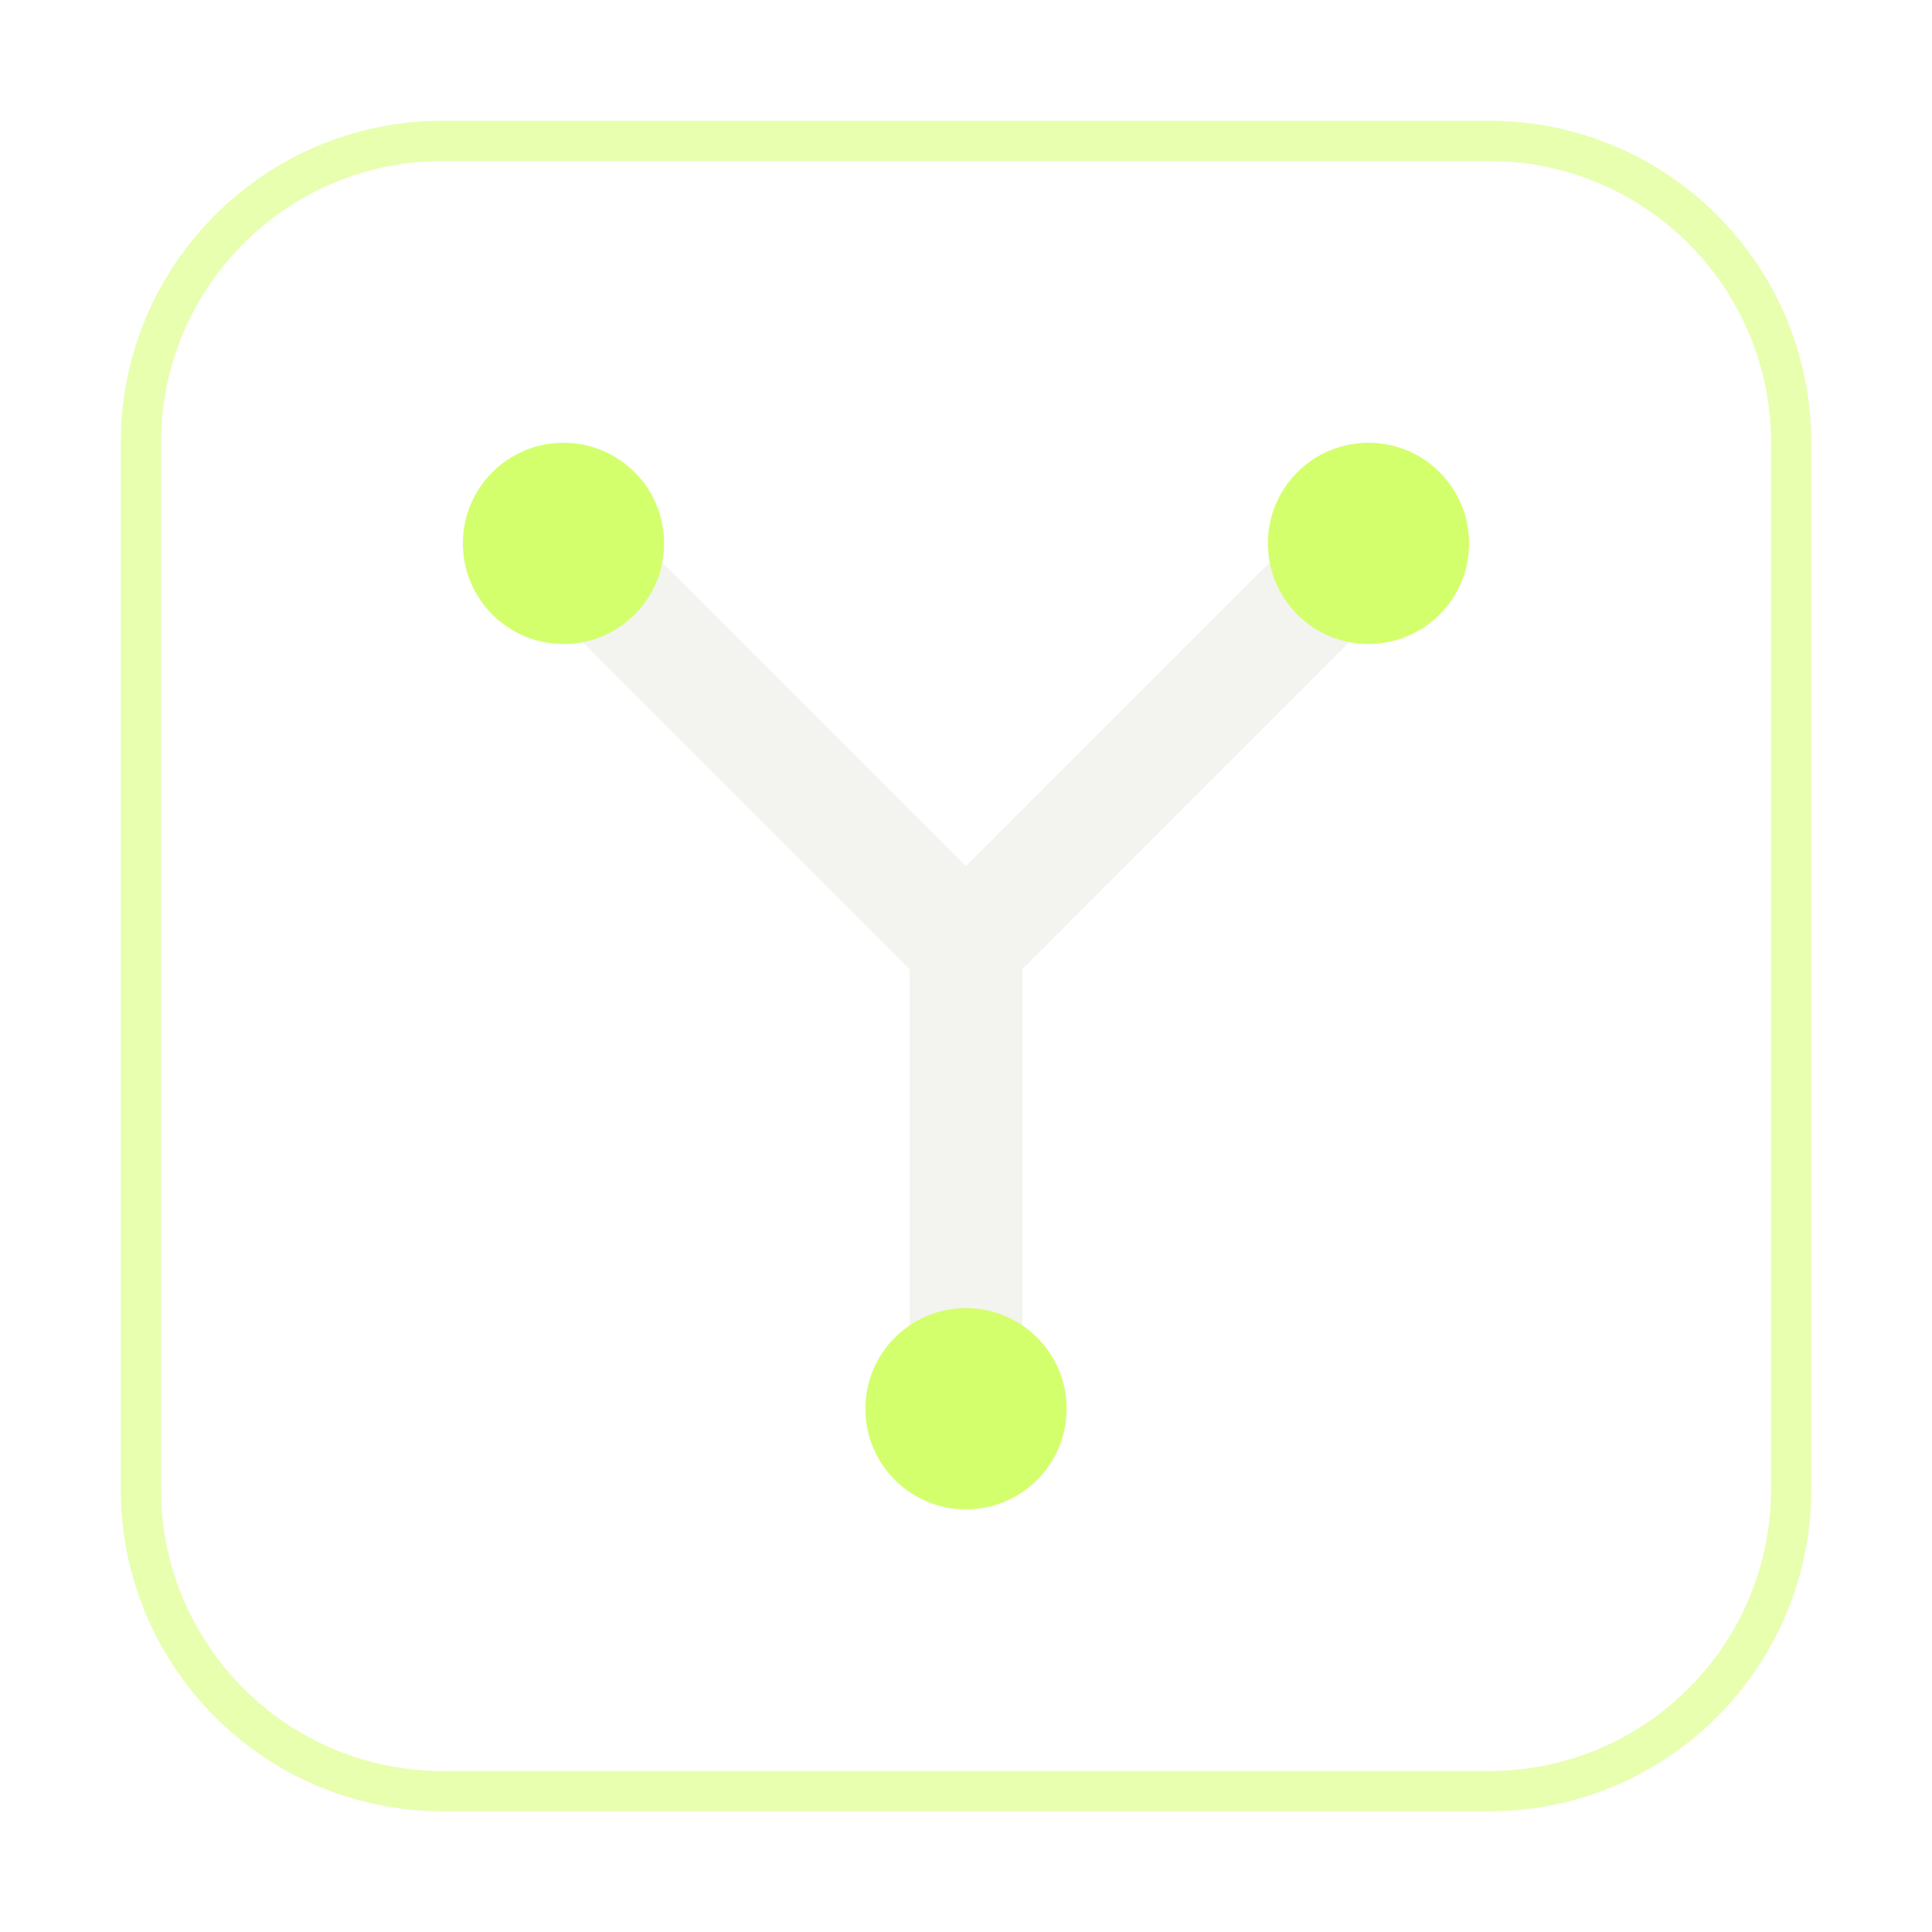
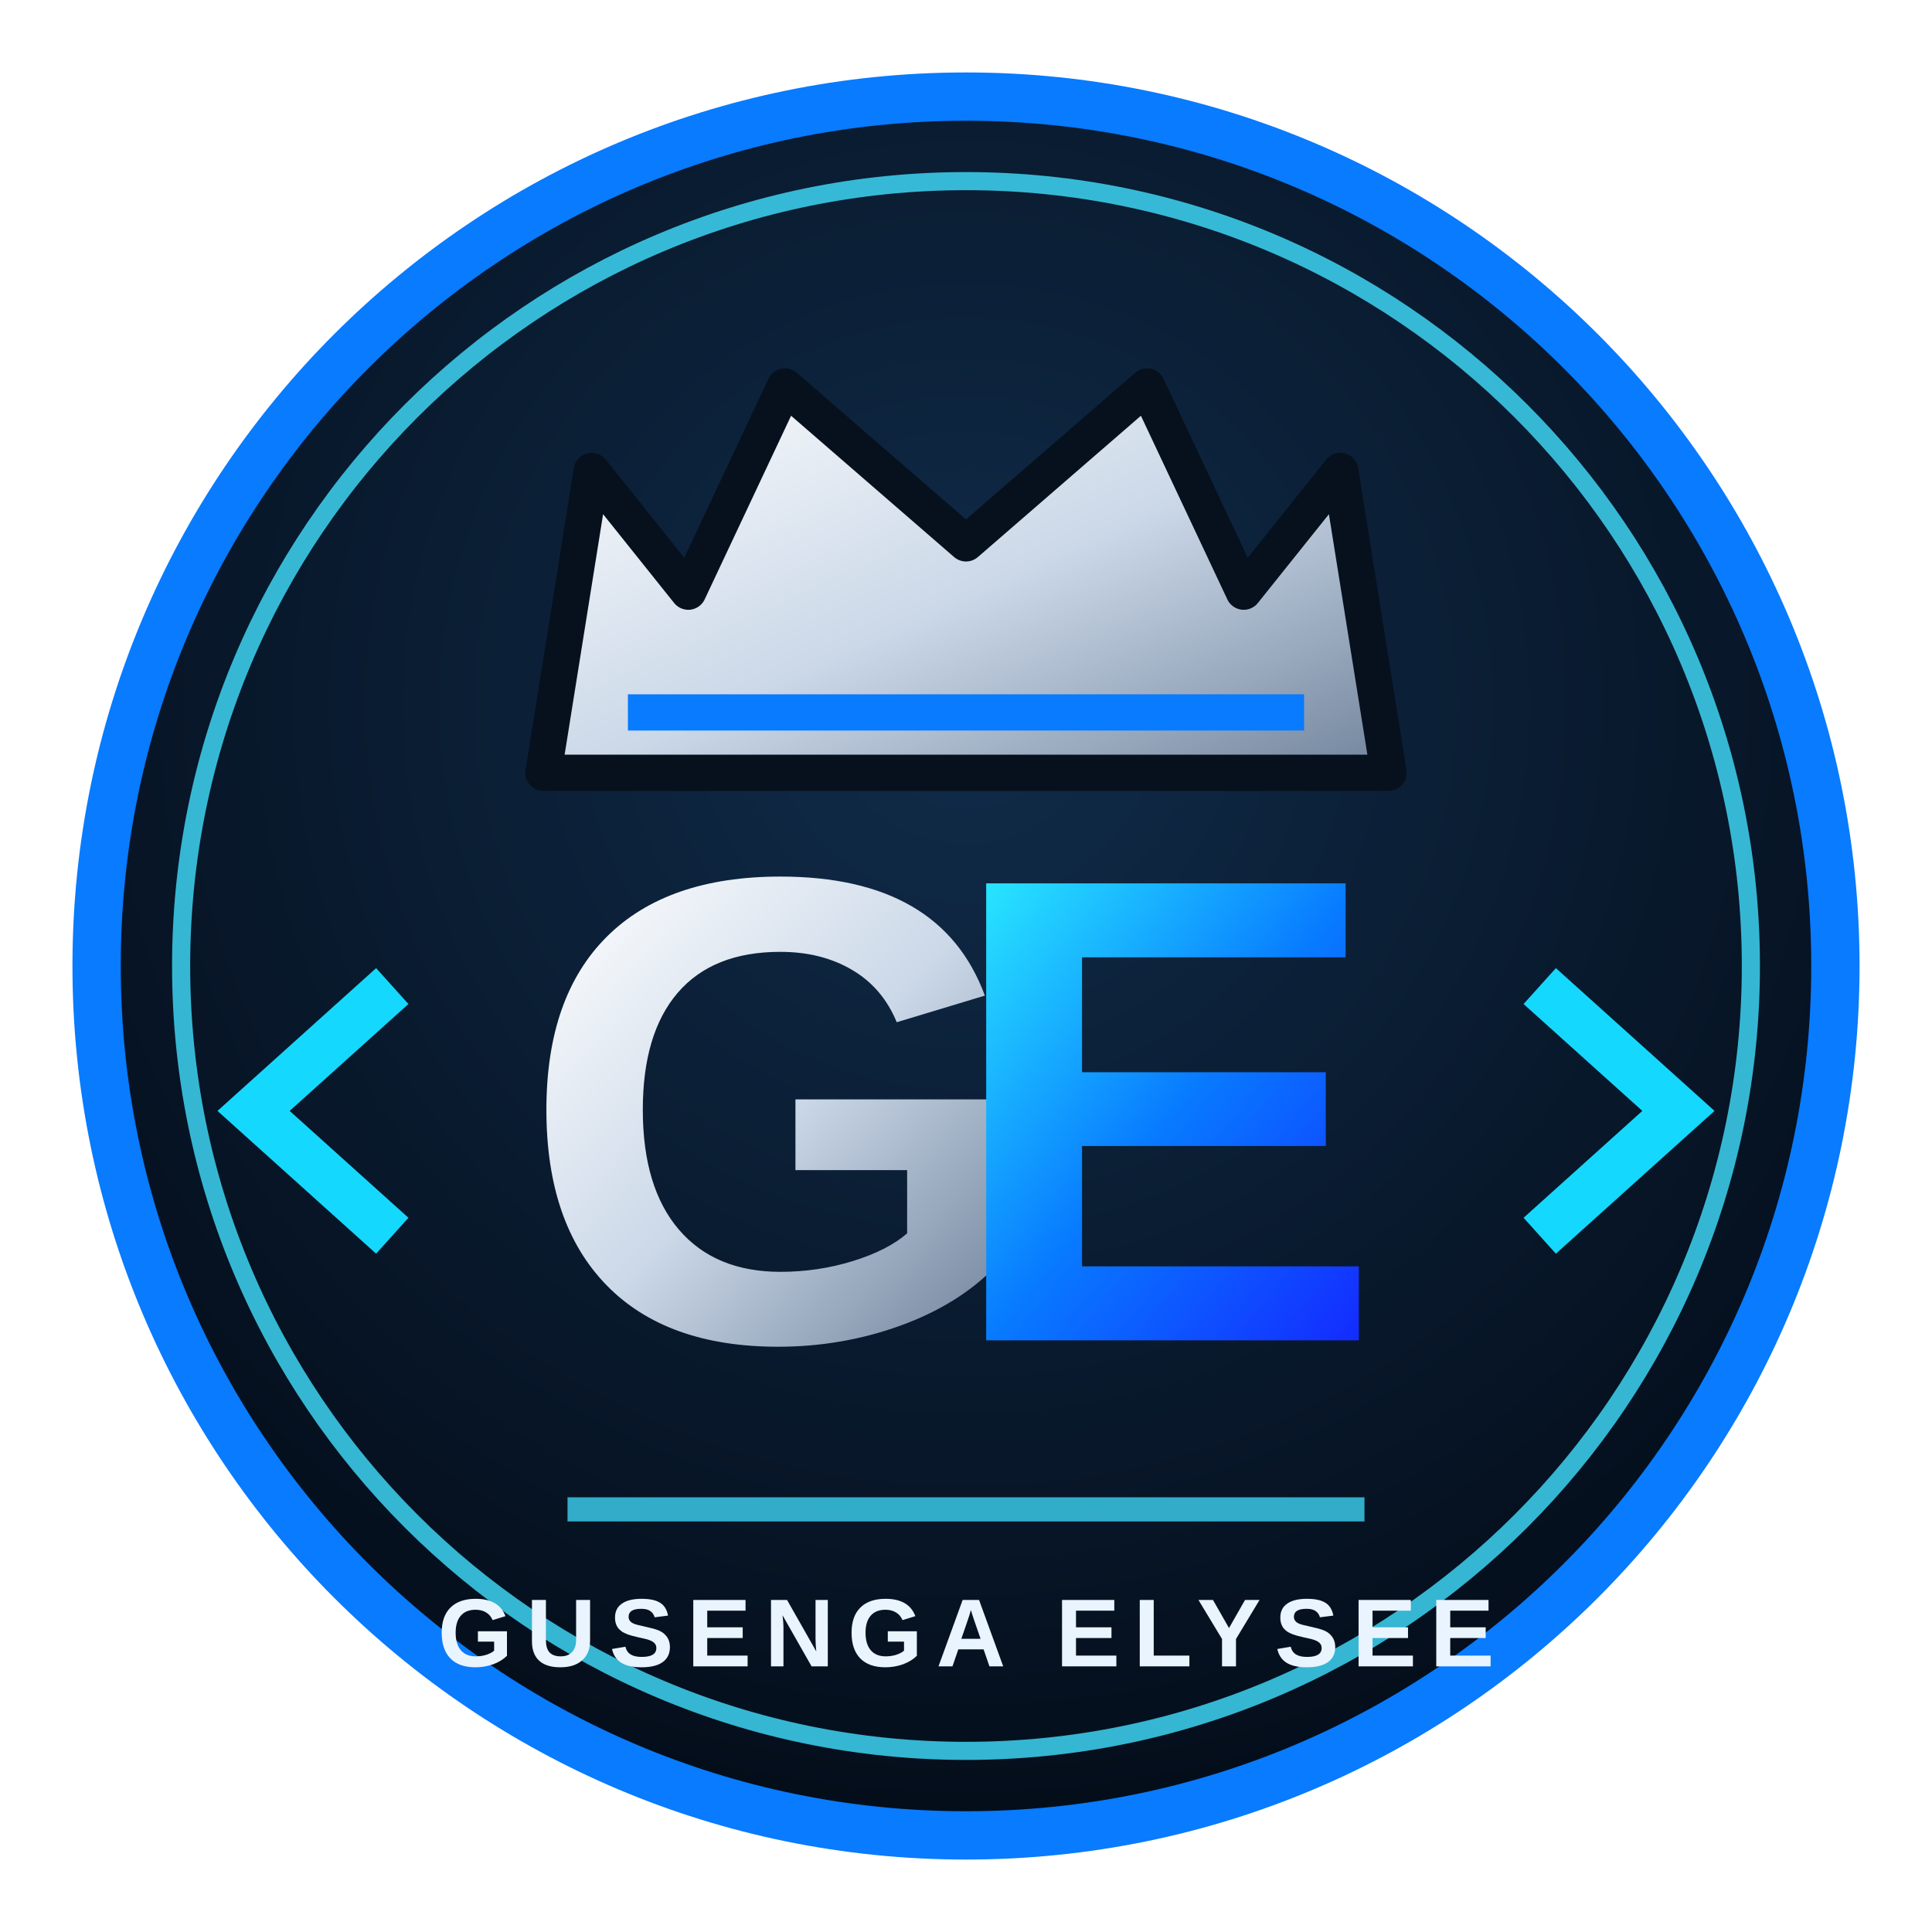
- <svg xmlns="http://www.w3.org/2000/svg" viewBox="0 0 48 48" fill="none">
-   <rect x="3.5" y="3.5" width="41" height="41" rx="7.5" stroke="#D3FF6D" stroke-opacity=".55" />
-   <path d="M14 13.5 24 23.5l10-10M24 23.5v11" stroke="#F3F3EF" stroke-width="2.8" stroke-linecap="round" stroke-linejoin="round" />
-   <circle cx="14" cy="13.5" r="2.5" fill="#D3FF6D" />
-   <circle cx="34" cy="13.5" r="2.5" fill="#D3FF6D" />
-   <circle cx="24" cy="35" r="2.5" fill="#D3FF6D" />
+ <svg xmlns="http://www.w3.org/2000/svg" viewBox="0 0 160 160" role="img" aria-labelledby="title">
+   <defs>
+     <linearGradient id="silver" x1="0" y1="0" x2="1" y2="1">
+       <stop stop-color="#fff" />
+       <stop offset=".52" stop-color="#cbd8e8" />
+       <stop offset="1" stop-color="#71849c" />
+     </linearGradient>
+     <linearGradient id="blue" x1="0" y1="0" x2="1" y2="1">
+       <stop stop-color="#28e5ff" />
+       <stop offset=".5" stop-color="#087bff" />
+       <stop offset="1" stop-color="#142bff" />
+     </linearGradient>
+     <radialGradient id="bg" cx=".5" cy=".35" r=".75">
+       <stop stop-color="#102c4a" />
+       <stop offset="1" stop-color="#020812" />
+     </radialGradient>
+     <filter id="glow" x="-.4" y="-.4" width="1.8" height="1.8">
+       <feGaussianBlur stdDeviation="2.2" result="blur" />
+       <feMerge>
+         <feMergeNode in="blur" />
+         <feMergeNode in="SourceGraphic" />
+       </feMerge>
+     </filter>
+   </defs>
+   <circle cx="80" cy="80" r="72" fill="url(#bg)" stroke="#087bff" stroke-width="4" />
+   <circle cx="80" cy="80" r="65" fill="none" stroke="#41dfff" stroke-opacity=".8" stroke-width="1.5" />
+   <path d="m49 39 8 10 8-17 15 13 15-13 8 17 8-10 4 25H45z" fill="url(#silver)" stroke="#07111e" stroke-width="3" stroke-linejoin="round" />
+   <path d="M52 59h56" stroke="#087bff" stroke-width="3" />
+   <text x="43" y="111" fill="url(#silver)" font-family="Arial,sans-serif" font-size="55" font-weight="800" letter-spacing="-8">G</text>
+   <text x="78" y="111" fill="url(#blue)" font-family="Arial,sans-serif" font-size="55" font-weight="900" letter-spacing="-5">E</text>
+   <path d="m31 83-10 9 10 9m98-18 10 9-10 9" fill="none" stroke="#15d8ff" stroke-width="4" stroke-linecap="square" stroke-linejoin="miter" />
+   <path d="M47 125h66" stroke="#41dfff" stroke-opacity=".75" stroke-width="2" />
+   <text x="80" y="138" fill="#e9f4ff" font-family="Arial,sans-serif" font-size="8" font-weight="700" letter-spacing="1.1" text-anchor="middle">GUSENGA ELYSEE</text>
</svg>
